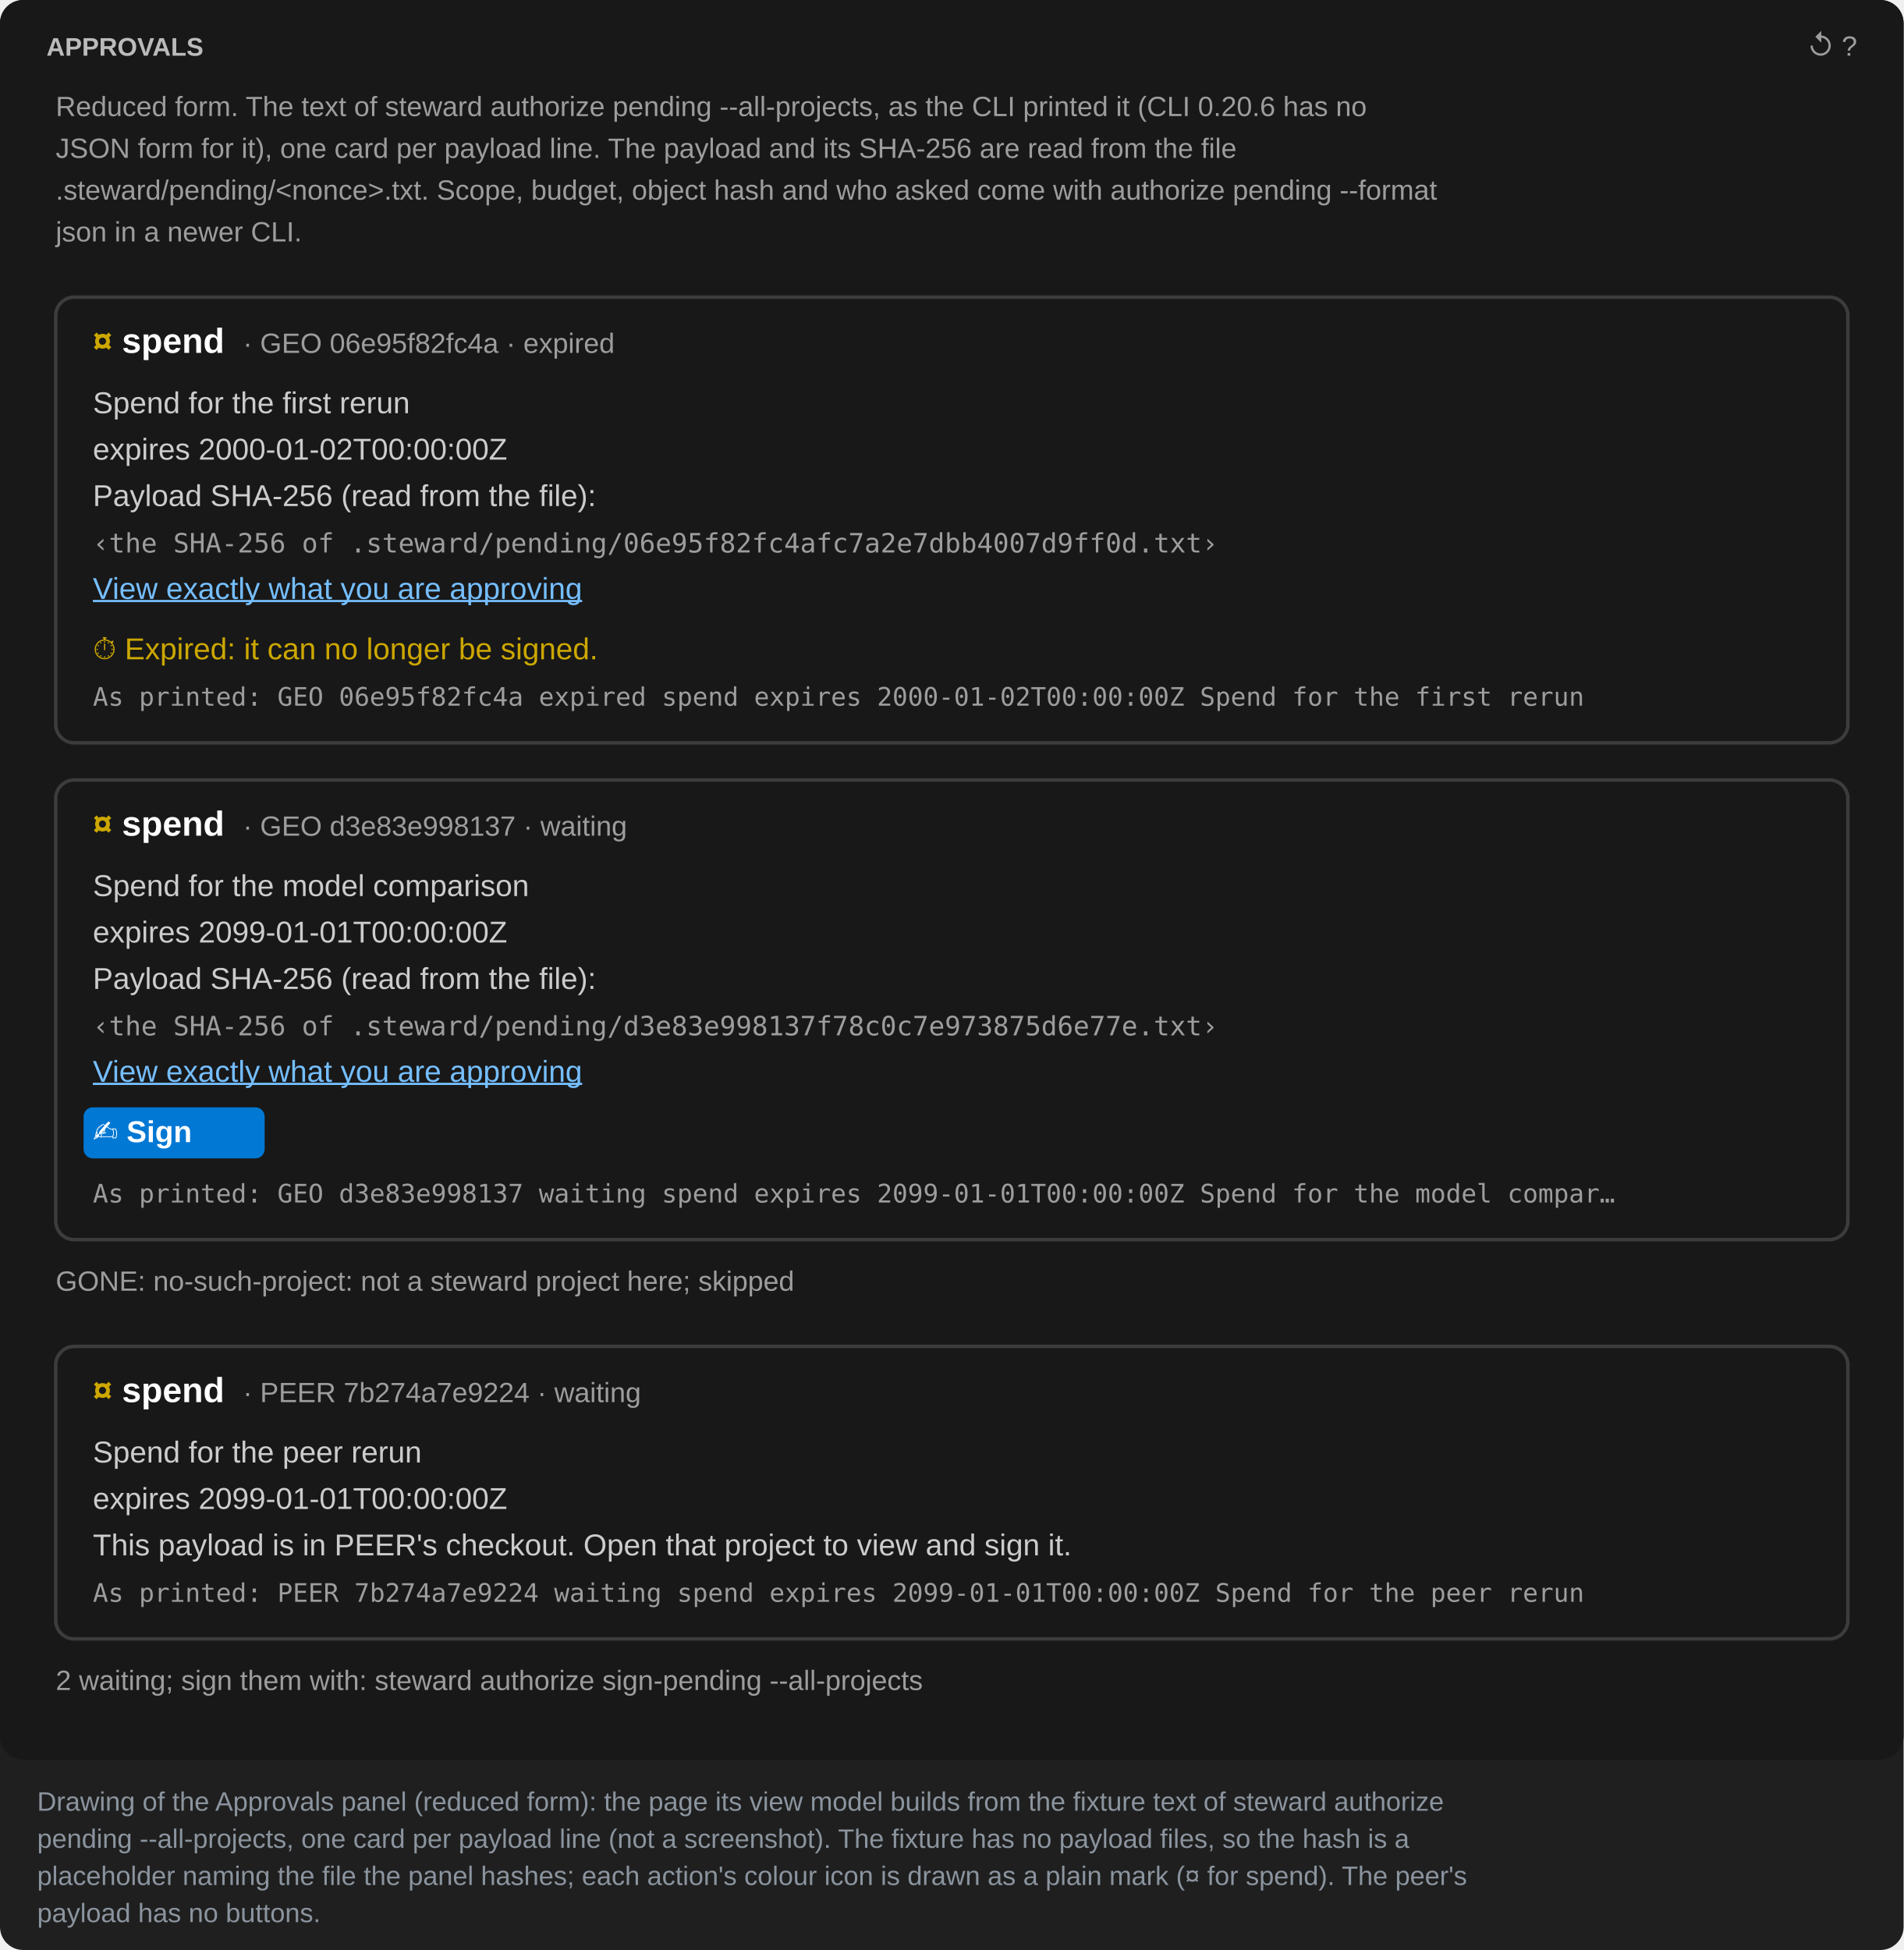
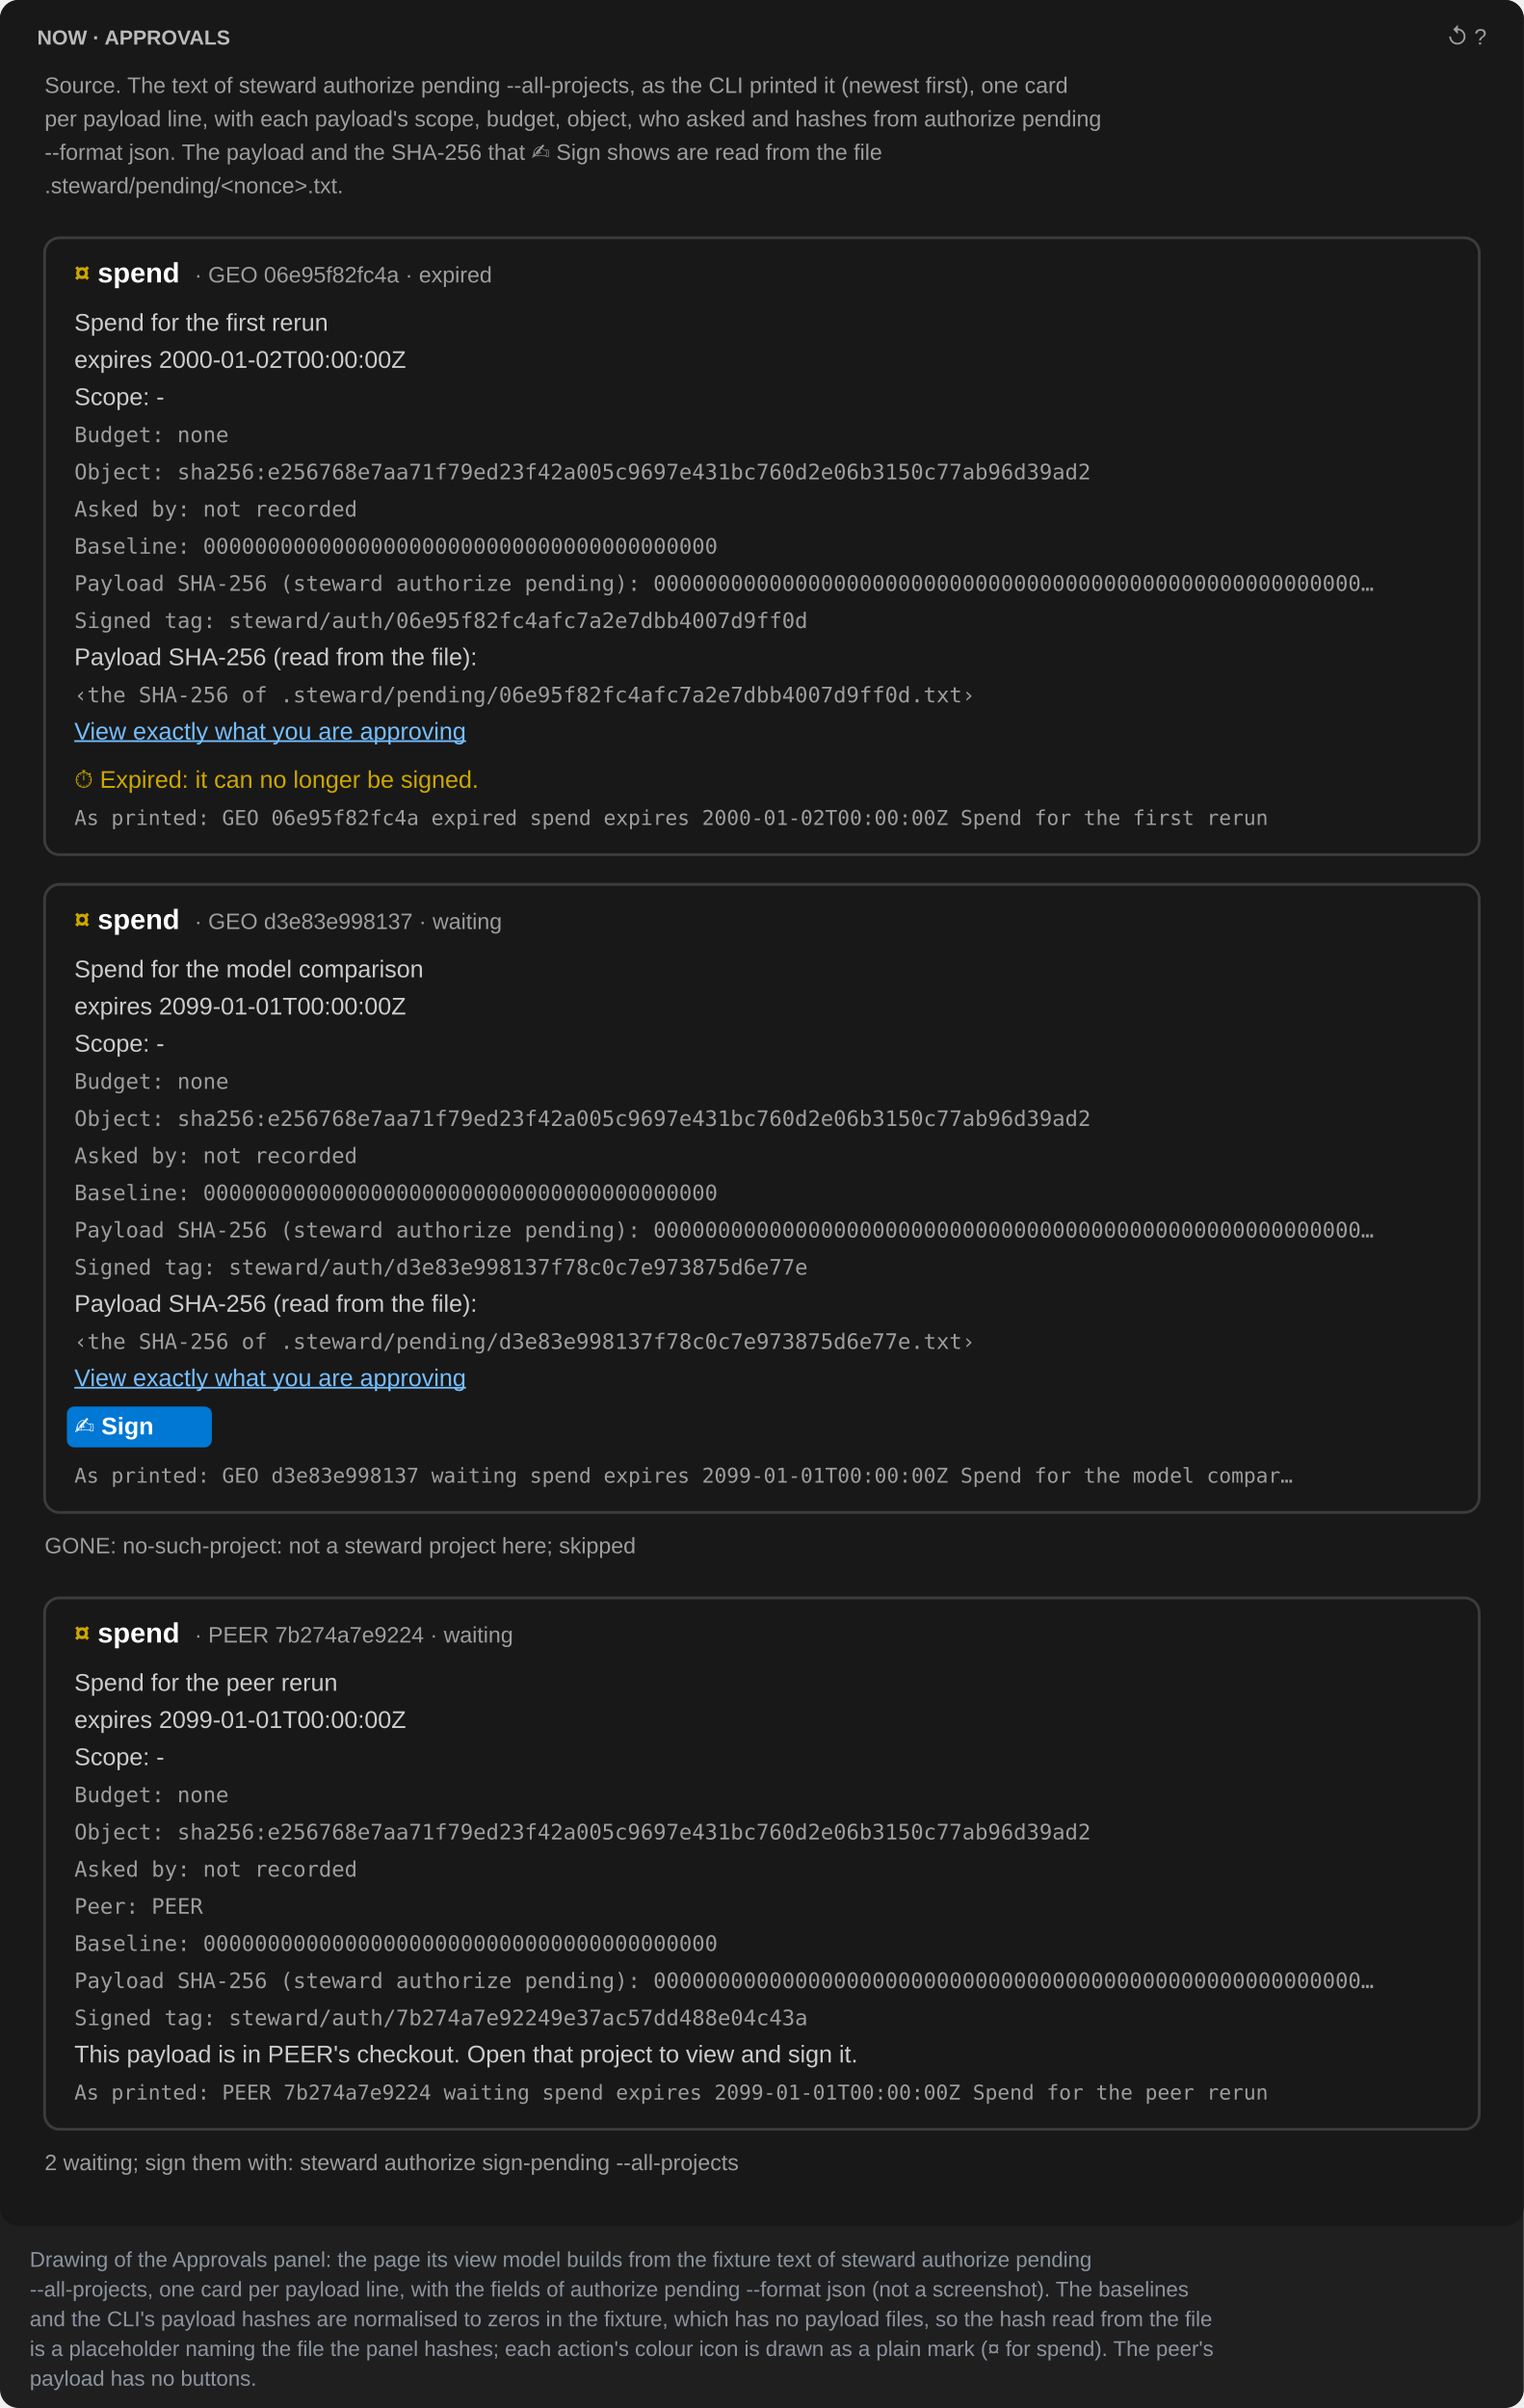
- <svg xmlns="http://www.w3.org/2000/svg" width="820" height="840" viewBox="0 0 820 840" font-family="-apple-system, 'Segoe UI', 'Helvetica Neue', Arial, sans-serif" font-size="13">
-   <rect width="820" height="840" rx="10" fill="#1f1f1f" />
-   <rect width="820" height="758" rx="10" fill="#181818" />
-   <text x="20" y="24" fill="#bbbbbb" font-size="11" font-weight="700">APPROVALS</text>
+ <svg xmlns="http://www.w3.org/2000/svg" width="820" height="1296" viewBox="0 0 820 1296" font-family="-apple-system, 'Segoe UI', 'Helvetica Neue', Arial, sans-serif" font-size="13">
+   <rect width="820" height="1296" rx="10" fill="#1f1f1f" />
+   <rect width="820" height="1198" rx="10" fill="#181818" />
+   <text x="20" y="24" fill="#bbbbbb" font-size="11" font-weight="700">NOW · APPROVALS</text>
  <text x="800" y="24" fill="#9d9d9d" font-size="12" text-anchor="end">↺  ?</text>
-   <text x="24" y="50" fill="#9d9d9d" font-size="12">Reduced form. The text of steward authorize pending --all-projects, as the CLI printed it (CLI 0.20.6 has no</text>
-   <text x="24" y="68" fill="#9d9d9d" font-size="12">JSON form for it), one card per payload line. The payload and its SHA-256 are read from the file</text>
-   <text x="24" y="86" fill="#9d9d9d" font-size="12">.steward/pending/&lt;nonce&gt;.txt. Scope, budget, object hash and who asked come with authorize pending --format</text>
-   <text x="24" y="104" fill="#9d9d9d" font-size="12">json in a newer CLI.</text>
+   <text x="24" y="50" fill="#9d9d9d" font-size="12">Source. The text of steward authorize pending --all-projects, as the CLI printed it (newest first), one card</text>
+   <text x="24" y="68" fill="#9d9d9d" font-size="12">per payload line, with each payload's scope, budget, object, who asked and hashes from authorize pending</text>
+   <text x="24" y="86" fill="#9d9d9d" font-size="12">--format json. The payload and the SHA-256 that ✍ Sign shows are read from the file</text>
+   <text x="24" y="104" fill="#9d9d9d" font-size="12">.steward/pending/&lt;nonce&gt;.txt.</text>
  <text x="40" y="152" fill="#ffffff" font-size="15" font-weight="700">
    <tspan fill="#cca700">¤</tspan> spend<tspan dx="8" fill="#9d9d9d" font-size="12" font-weight="400">· GEO 06e95f82fc4a · expired</tspan>
  </text>
  <text x="40" y="178" fill="#cccccc" font-size="13">Spend for the first rerun</text>
  <text x="40" y="198" fill="#cccccc" font-size="13">expires 2000-01-02T00:00:00Z</text>
-   <text x="40" y="218" fill="#cccccc" font-size="13">Payload SHA-256 (read from the file):</text>
-   <text x="40" y="238" fill="#9d9d9d" font-size="11.5" font-family="'SF Mono', Menlo, Consolas, monospace">‹the SHA-256 of .steward/pending/06e95f82fc4afc7a2e7dbb4007d9ff0d.txt›</text>
-   <text x="40" y="258" fill="#75beff" font-size="13" text-decoration="underline">View exactly what you are approving</text>
-   <text x="40" y="284" fill="#cca700" font-size="13">⏱ Expired: it can no longer be signed.</text>
-   <text x="40" y="304" fill="#9d9d9d" font-size="11" font-family="'SF Mono', Menlo, Consolas, monospace">As printed: GEO  06e95f82fc4a  expired  spend          expires 2000-01-02T00:00:00Z  Spend for the first rerun</text>
-   <rect x="24" y="128" width="772" height="192" rx="8" fill="none" stroke="#3c3c3c" stroke-width="1.5" />
-   <text x="40" y="360" fill="#ffffff" font-size="15" font-weight="700">
+   <text x="40" y="218" fill="#cccccc" font-size="13">Scope: -</text>
+   <text x="40" y="238" fill="#9d9d9d" font-size="11.5" font-family="'SF Mono', Menlo, Consolas, monospace">Budget: none</text>
+   <text x="40" y="258" fill="#9d9d9d" font-size="11.5" font-family="'SF Mono', Menlo, Consolas, monospace">Object: sha256:e256768e7aa71f79ed23f42a005c9697e431bc760d2e06b3150c77ab96d39ad2</text>
+   <text x="40" y="278" fill="#9d9d9d" font-size="11.5" font-family="'SF Mono', Menlo, Consolas, monospace">Asked by: not recorded</text>
+   <text x="40" y="298" fill="#9d9d9d" font-size="11.5" font-family="'SF Mono', Menlo, Consolas, monospace">Baseline: 0000000000000000000000000000000000000000</text>
+   <text x="40" y="318" fill="#9d9d9d" font-size="11.5" font-family="'SF Mono', Menlo, Consolas, monospace">Payload SHA-256 (steward authorize pending): 0000000000000000000000000000000000000000000000000000000…</text>
+   <text x="40" y="338" fill="#9d9d9d" font-size="11.5" font-family="'SF Mono', Menlo, Consolas, monospace">Signed tag: steward/auth/06e95f82fc4afc7a2e7dbb4007d9ff0d</text>
+   <text x="40" y="358" fill="#cccccc" font-size="13">Payload SHA-256 (read from the file):</text>
+   <text x="40" y="378" fill="#9d9d9d" font-size="11.5" font-family="'SF Mono', Menlo, Consolas, monospace">‹the SHA-256 of .steward/pending/06e95f82fc4afc7a2e7dbb4007d9ff0d.txt›</text>
+   <text x="40" y="398" fill="#75beff" font-size="13" text-decoration="underline">View exactly what you are approving</text>
+   <text x="40" y="424" fill="#cca700" font-size="13">⏱ Expired: it can no longer be signed.</text>
+   <text x="40" y="444" fill="#9d9d9d" font-size="11" font-family="'SF Mono', Menlo, Consolas, monospace">As printed: GEO  06e95f82fc4a  expired  spend          expires 2000-01-02T00:00:00Z  Spend for the first rerun</text>
+   <rect x="24" y="128" width="772" height="332" rx="8" fill="none" stroke="#3c3c3c" stroke-width="1.5" />
+   <text x="40" y="500" fill="#ffffff" font-size="15" font-weight="700">
    <tspan fill="#cca700">¤</tspan> spend<tspan dx="8" fill="#9d9d9d" font-size="12" font-weight="400">· GEO d3e83e998137 · waiting</tspan>
  </text>
-   <text x="40" y="386" fill="#cccccc" font-size="13">Spend for the model comparison</text>
-   <text x="40" y="406" fill="#cccccc" font-size="13">expires 2099-01-01T00:00:00Z</text>
-   <text x="40" y="426" fill="#cccccc" font-size="13">Payload SHA-256 (read from the file):</text>
-   <text x="40" y="446" fill="#9d9d9d" font-size="11.5" font-family="'SF Mono', Menlo, Consolas, monospace">‹the SHA-256 of .steward/pending/d3e83e998137f78c0c7e973875d6e77e.txt›</text>
-   <text x="40" y="466" fill="#75beff" font-size="13" text-decoration="underline">View exactly what you are approving</text>
-   <rect x="36" y="477" width="78" height="22" rx="4" fill="#0078d4" />
-   <text x="40" y="492" fill="#ffffff" font-size="13" font-weight="700">✍ Sign</text>
-   <text x="40" y="518" fill="#9d9d9d" font-size="11" font-family="'SF Mono', Menlo, Consolas, monospace">As printed: GEO  d3e83e998137  waiting  spend          expires 2099-01-01T00:00:00Z  Spend for the model compar…</text>
-   <rect x="24" y="336" width="772" height="198" rx="8" fill="none" stroke="#3c3c3c" stroke-width="1.5" />
-   <text x="24" y="556" fill="#9d9d9d" font-size="12">GONE: no-such-project: not a steward project here; skipped</text>
-   <text x="40" y="604" fill="#ffffff" font-size="15" font-weight="700">
+   <text x="40" y="526" fill="#cccccc" font-size="13">Spend for the model comparison</text>
+   <text x="40" y="546" fill="#cccccc" font-size="13">expires 2099-01-01T00:00:00Z</text>
+   <text x="40" y="566" fill="#cccccc" font-size="13">Scope: -</text>
+   <text x="40" y="586" fill="#9d9d9d" font-size="11.5" font-family="'SF Mono', Menlo, Consolas, monospace">Budget: none</text>
+   <text x="40" y="606" fill="#9d9d9d" font-size="11.5" font-family="'SF Mono', Menlo, Consolas, monospace">Object: sha256:e256768e7aa71f79ed23f42a005c9697e431bc760d2e06b3150c77ab96d39ad2</text>
+   <text x="40" y="626" fill="#9d9d9d" font-size="11.5" font-family="'SF Mono', Menlo, Consolas, monospace">Asked by: not recorded</text>
+   <text x="40" y="646" fill="#9d9d9d" font-size="11.5" font-family="'SF Mono', Menlo, Consolas, monospace">Baseline: 0000000000000000000000000000000000000000</text>
+   <text x="40" y="666" fill="#9d9d9d" font-size="11.5" font-family="'SF Mono', Menlo, Consolas, monospace">Payload SHA-256 (steward authorize pending): 0000000000000000000000000000000000000000000000000000000…</text>
+   <text x="40" y="686" fill="#9d9d9d" font-size="11.5" font-family="'SF Mono', Menlo, Consolas, monospace">Signed tag: steward/auth/d3e83e998137f78c0c7e973875d6e77e</text>
+   <text x="40" y="706" fill="#cccccc" font-size="13">Payload SHA-256 (read from the file):</text>
+   <text x="40" y="726" fill="#9d9d9d" font-size="11.5" font-family="'SF Mono', Menlo, Consolas, monospace">‹the SHA-256 of .steward/pending/d3e83e998137f78c0c7e973875d6e77e.txt›</text>
+   <text x="40" y="746" fill="#75beff" font-size="13" text-decoration="underline">View exactly what you are approving</text>
+   <rect x="36" y="757" width="78" height="22" rx="4" fill="#0078d4" />
+   <text x="40" y="772" fill="#ffffff" font-size="13" font-weight="700">✍ Sign</text>
+   <text x="40" y="798" fill="#9d9d9d" font-size="11" font-family="'SF Mono', Menlo, Consolas, monospace">As printed: GEO  d3e83e998137  waiting  spend          expires 2099-01-01T00:00:00Z  Spend for the model compar…</text>
+   <rect x="24" y="476" width="772" height="338" rx="8" fill="none" stroke="#3c3c3c" stroke-width="1.5" />
+   <text x="24" y="836" fill="#9d9d9d" font-size="12">GONE: no-such-project: not a steward project here; skipped</text>
+   <text x="40" y="884" fill="#ffffff" font-size="15" font-weight="700">
    <tspan fill="#cca700">¤</tspan> spend<tspan dx="8" fill="#9d9d9d" font-size="12" font-weight="400">· PEER 7b274a7e9224 · waiting</tspan>
  </text>
-   <text x="40" y="630" fill="#cccccc" font-size="13">Spend for the peer rerun</text>
-   <text x="40" y="650" fill="#cccccc" font-size="13">expires 2099-01-01T00:00:00Z</text>
-   <text x="40" y="670" fill="#cccccc" font-size="13">This payload is in PEER's checkout. Open that project to view and sign it.</text>
-   <text x="40" y="690" fill="#9d9d9d" font-size="11" font-family="'SF Mono', Menlo, Consolas, monospace">As printed: PEER  7b274a7e9224  waiting  spend          expires 2099-01-01T00:00:00Z  Spend for the peer rerun</text>
-   <rect x="24" y="580" width="772" height="126" rx="8" fill="none" stroke="#3c3c3c" stroke-width="1.5" />
-   <text x="24" y="728" fill="#9d9d9d" font-size="12">2 waiting; sign them with: steward authorize sign-pending --all-projects</text>
-   <text x="16" y="780" font-size="11.5" fill="#8b949e">Drawing of the Approvals panel (reduced form): the page its view model builds from the fixture text of steward authorize</text>
-   <text x="16" y="796" font-size="11.5" fill="#8b949e">pending --all-projects, one card per payload line (not a screenshot). The fixture has no payload files, so the hash is a</text>
-   <text x="16" y="812" font-size="11.5" fill="#8b949e">placeholder naming the file the panel hashes; each action's colour icon is drawn as a plain mark (¤ for spend). The peer's</text>
-   <text x="16" y="828" font-size="11.5" fill="#8b949e">payload has no buttons.</text>
+   <text x="40" y="910" fill="#cccccc" font-size="13">Spend for the peer rerun</text>
+   <text x="40" y="930" fill="#cccccc" font-size="13">expires 2099-01-01T00:00:00Z</text>
+   <text x="40" y="950" fill="#cccccc" font-size="13">Scope: -</text>
+   <text x="40" y="970" fill="#9d9d9d" font-size="11.5" font-family="'SF Mono', Menlo, Consolas, monospace">Budget: none</text>
+   <text x="40" y="990" fill="#9d9d9d" font-size="11.5" font-family="'SF Mono', Menlo, Consolas, monospace">Object: sha256:e256768e7aa71f79ed23f42a005c9697e431bc760d2e06b3150c77ab96d39ad2</text>
+   <text x="40" y="1010" fill="#9d9d9d" font-size="11.5" font-family="'SF Mono', Menlo, Consolas, monospace">Asked by: not recorded</text>
+   <text x="40" y="1030" fill="#9d9d9d" font-size="11.5" font-family="'SF Mono', Menlo, Consolas, monospace">Peer: PEER</text>
+   <text x="40" y="1050" fill="#9d9d9d" font-size="11.5" font-family="'SF Mono', Menlo, Consolas, monospace">Baseline: 0000000000000000000000000000000000000000</text>
+   <text x="40" y="1070" fill="#9d9d9d" font-size="11.5" font-family="'SF Mono', Menlo, Consolas, monospace">Payload SHA-256 (steward authorize pending): 0000000000000000000000000000000000000000000000000000000…</text>
+   <text x="40" y="1090" fill="#9d9d9d" font-size="11.5" font-family="'SF Mono', Menlo, Consolas, monospace">Signed tag: steward/auth/7b274a7e92249e37ac57dd488e04c43a</text>
+   <text x="40" y="1110" fill="#cccccc" font-size="13">This payload is in PEER's checkout. Open that project to view and sign it.</text>
+   <text x="40" y="1130" fill="#9d9d9d" font-size="11" font-family="'SF Mono', Menlo, Consolas, monospace">As printed: PEER  7b274a7e9224  waiting  spend          expires 2099-01-01T00:00:00Z  Spend for the peer rerun</text>
+   <rect x="24" y="860" width="772" height="286" rx="8" fill="none" stroke="#3c3c3c" stroke-width="1.5" />
+   <text x="24" y="1168" fill="#9d9d9d" font-size="12">2 waiting; sign them with: steward authorize sign-pending --all-projects</text>
+   <text x="16" y="1220" font-size="11.5" fill="#8b949e">Drawing of the Approvals panel: the page its view model builds from the fixture text of steward authorize pending</text>
+   <text x="16" y="1236" font-size="11.5" fill="#8b949e">--all-projects, one card per payload line, with the fields of authorize pending --format json (not a screenshot). The baselines</text>
+   <text x="16" y="1252" font-size="11.5" fill="#8b949e">and the CLI's payload hashes are normalised to zeros in the fixture, which has no payload files, so the hash read from the file</text>
+   <text x="16" y="1268" font-size="11.5" fill="#8b949e">is a placeholder naming the file the panel hashes; each action's colour icon is drawn as a plain mark (¤ for spend). The peer's</text>
+   <text x="16" y="1284" font-size="11.5" fill="#8b949e">payload has no buttons.</text>
</svg>
